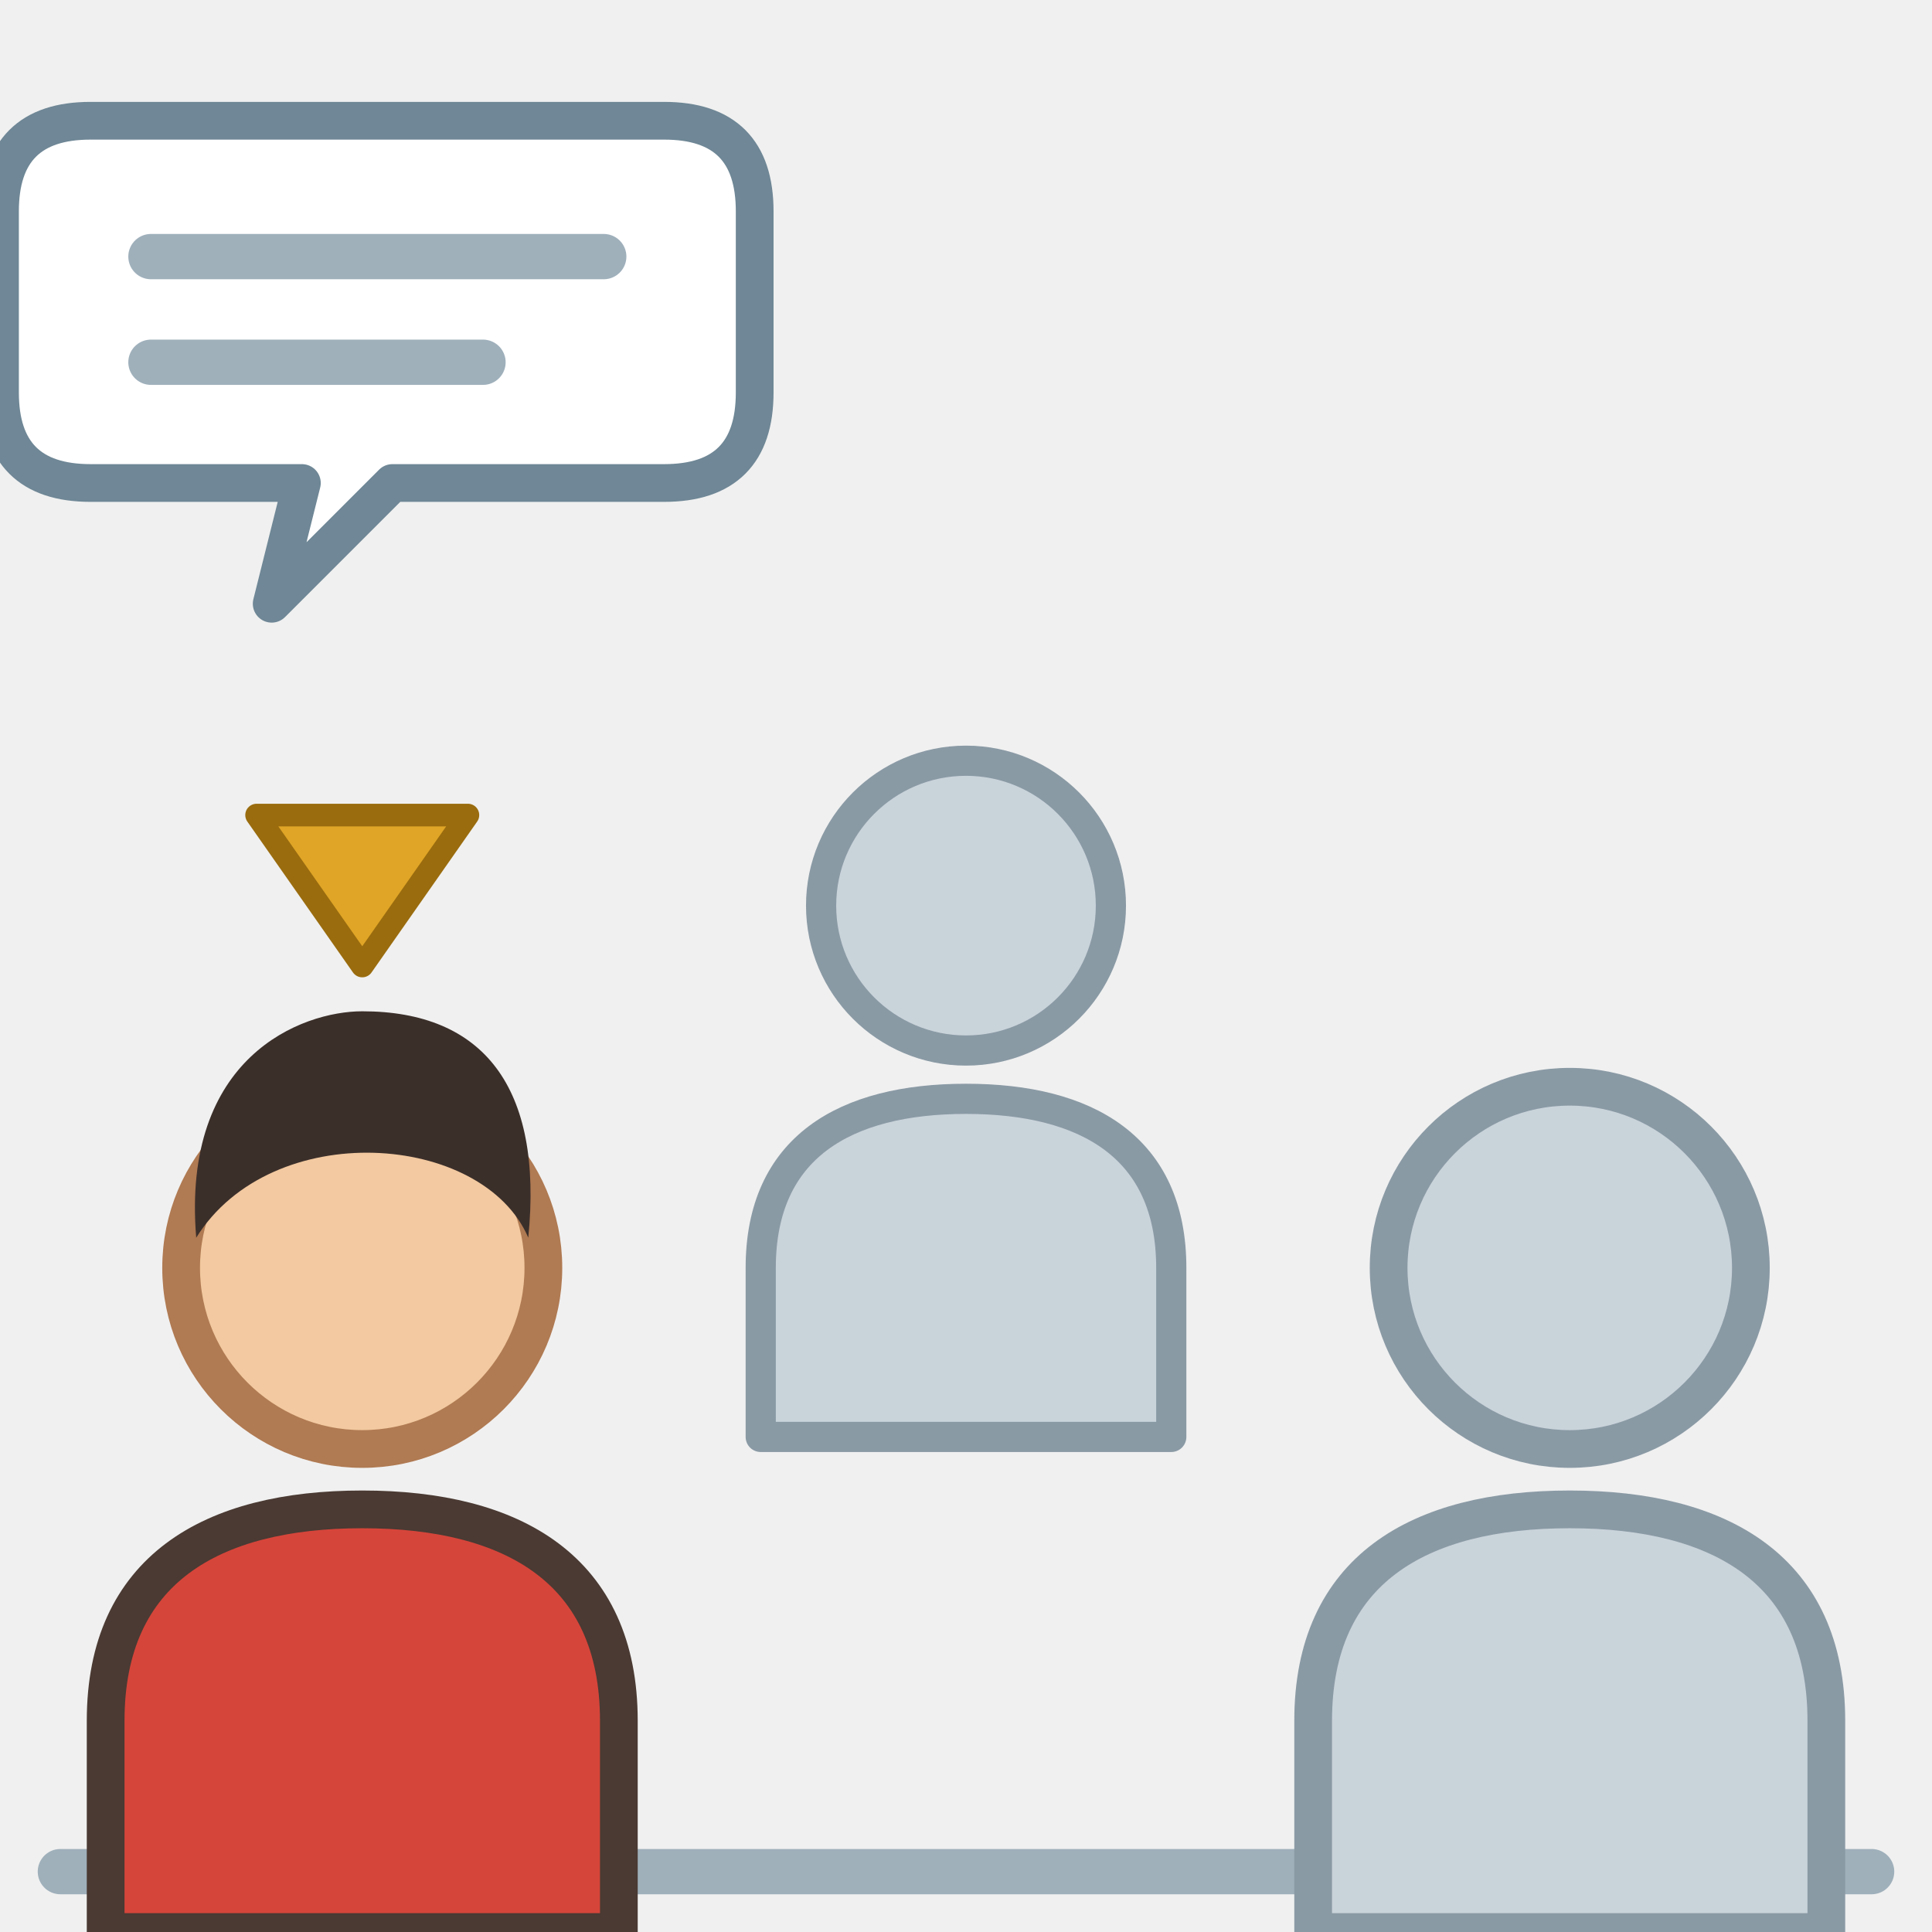
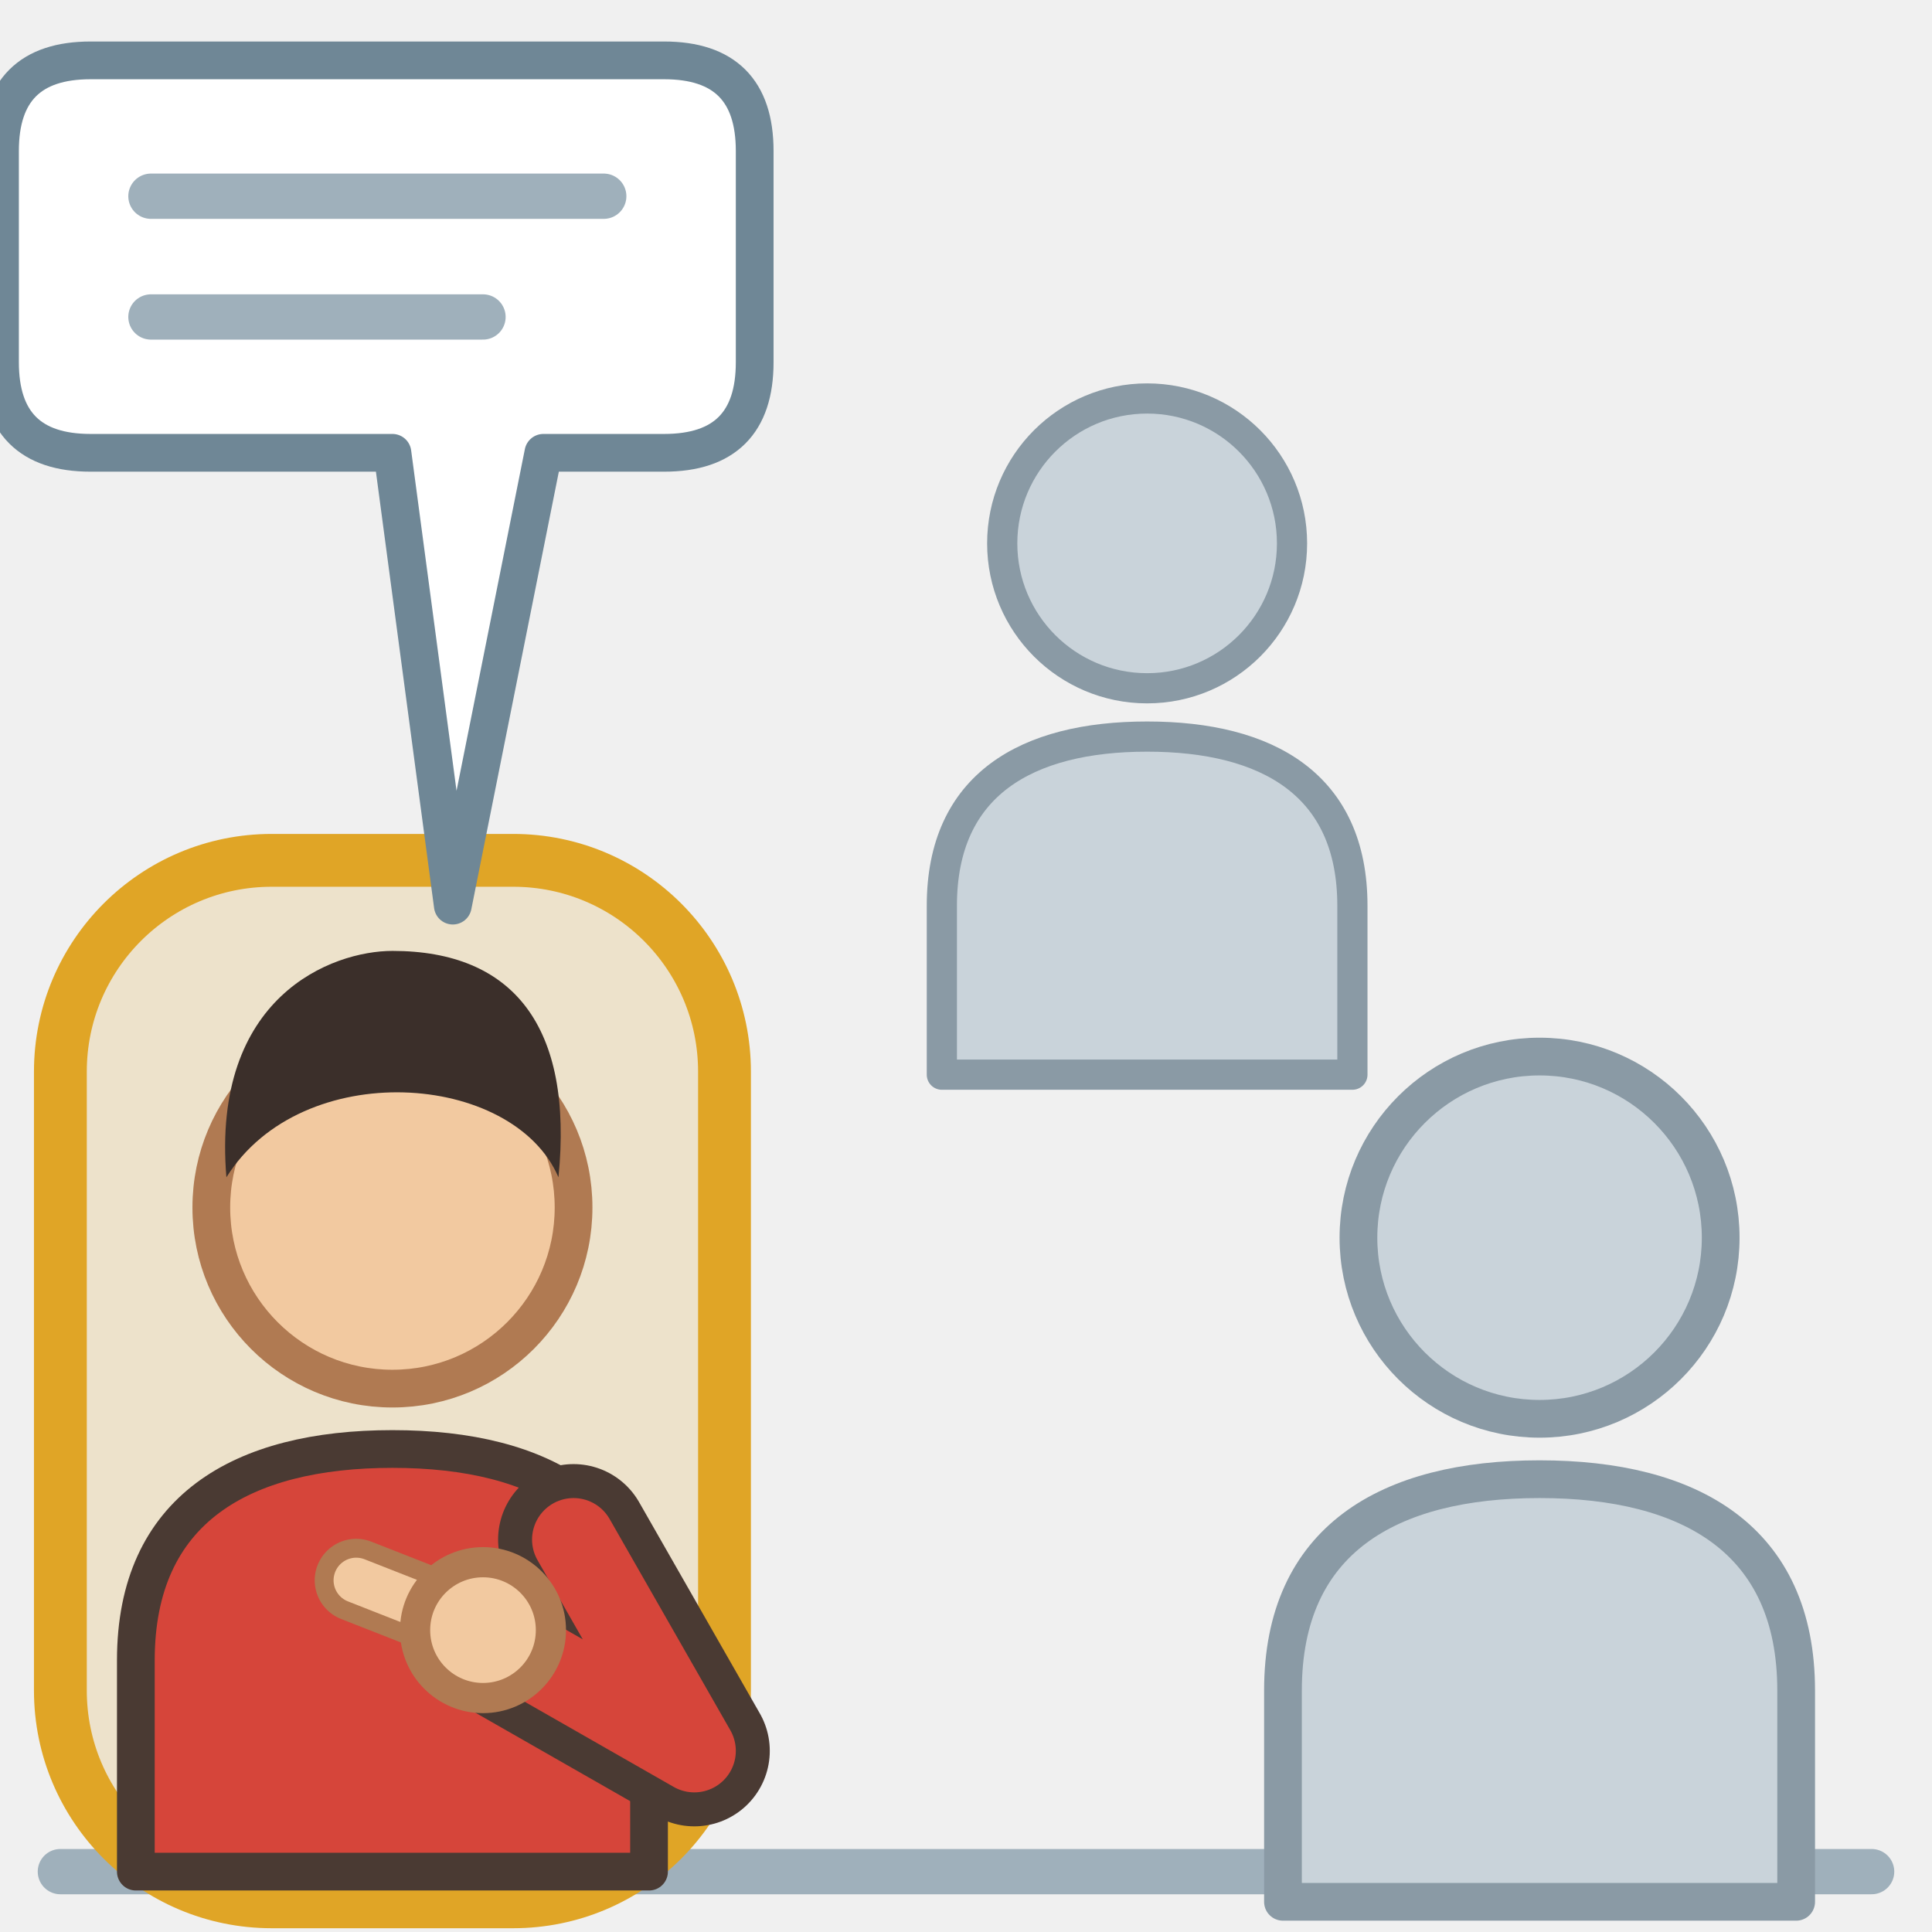
<svg xmlns="http://www.w3.org/2000/svg" viewBox="0 0 128 128" width="128" height="128" role="img">
  <path d="M4 124 H124" stroke="#9fb0bb" stroke-width="3" stroke-linecap="round" />
-   <g transform="translate(64 60) scale(0.8)">
+   <g transform="translate(76 36) scale(0.8)">
    <path d="M-17 44 V30 C-17 20 -10 16 0 16 C10 16 17 20 17 30 V44 Z" fill="#c9d3da" stroke="#8a9aa5" stroke-width="2.5" stroke-linejoin="round" />
    <circle r="12" fill="#c9d3da" stroke="#8a9aa5" stroke-width="2.5" stroke-linejoin="round" />
  </g>
-   <g transform="translate(24 84) scale(1)">
+   <g transform="translate(102 82) scale(1)">
+     <path d="M-17 44 V30 C-17 20 -10 16 0 16 C10 16 17 20 17 30 V44 Z" fill="#c9d3da" stroke="#8a9aa5" stroke-width="2.5" stroke-linejoin="round" />
+     <circle r="12" fill="#c9d3da" stroke="#8a9aa5" stroke-width="2.5" stroke-linejoin="round" />
+   </g>
+   <rect x="4" y="57" width="44" height="69" rx="14" fill="#e0a526" fill-opacity="0.18" stroke="#e0a526" stroke-width="3.5" />
+   <g transform="translate(26 80) scale(1)">
    <path d="M-17 44 V30 C-17 20 -10 16 0 16 C10 16 17 20 17 30 V44 Z" fill="#d6453a" stroke="#4a3a33" stroke-width="2.5" stroke-linejoin="round" />
    <circle r="12" fill="#f2c9a0" stroke="#b07a52" stroke-width="2.5" stroke-linejoin="round" />
    <path d="M-11 -2 C-12 -14 -4 -17 0 -17 C8 -17 12 -12 11 -2 C8 -9 -6 -10 -11 -2 Z" fill="#3b2f2a" />
  </g>
-   <g transform="translate(104 84) scale(1)">
-     <path d="M-17 44 V30 C-17 20 -10 16 0 16 C10 16 17 20 17 30 V44 Z" fill="#c9d3da" stroke="#8a9aa5" stroke-width="2.5" stroke-linejoin="round" />
-     <circle r="12" fill="#c9d3da" stroke="#8a9aa5" stroke-width="2.5" stroke-linejoin="round" />
+   <g stroke-linecap="round" stroke-linejoin="round" fill="none">
+     <path d="M38 102 L46 116 L32 108" stroke="#4a3a33" stroke-width="10" />
+     <path d="M38 102 L46 116 L32 108" stroke="#d6453a" stroke-width="5.5" />
+     <path d="M32 108 l-8.4 -3.3" stroke="#b07a52" stroke-width="5.5" />
+     <path d="M32 108 l-8.4 -3.3" stroke="#f2c9a0" stroke-width="3" />
+     <circle cx="32" cy="108" r="4.5" fill="#f2c9a0" stroke="#b07a52" stroke-width="2" />
  </g>
-   <path d="M6 8 H44 Q50 8 50 14 V26 Q50 32 44 32 H26 L18 40 L20 32 H6 Q0 32 0 26 V14 Q0 8 6 8 Z" fill="#ffffff" stroke="#6f8796" stroke-width="2.5" stroke-linejoin="round" />
-   <path d="M10 17 H40 M10 24 H32" stroke="#9fb0bb" stroke-width="3" stroke-linecap="round" />
-   <path d="M17 54 H31 L24 64 Z" fill="#e0a526" stroke="#9a6c0e" stroke-width="1.5" stroke-linejoin="round" />
+   <path d="M6 4 H44 Q50 4 50 10 V24 Q50 30 44 30 H36 L30 60 L26 30 H6 Q0 30 0 24 V10 Q0 4 6 4 Z" fill="#ffffff" stroke="#6f8796" stroke-width="2.5" stroke-linejoin="round" />
+   <path d="M10 13 H40 M10 21 H32" stroke="#9fb0bb" stroke-width="3" stroke-linecap="round" />
</svg>
